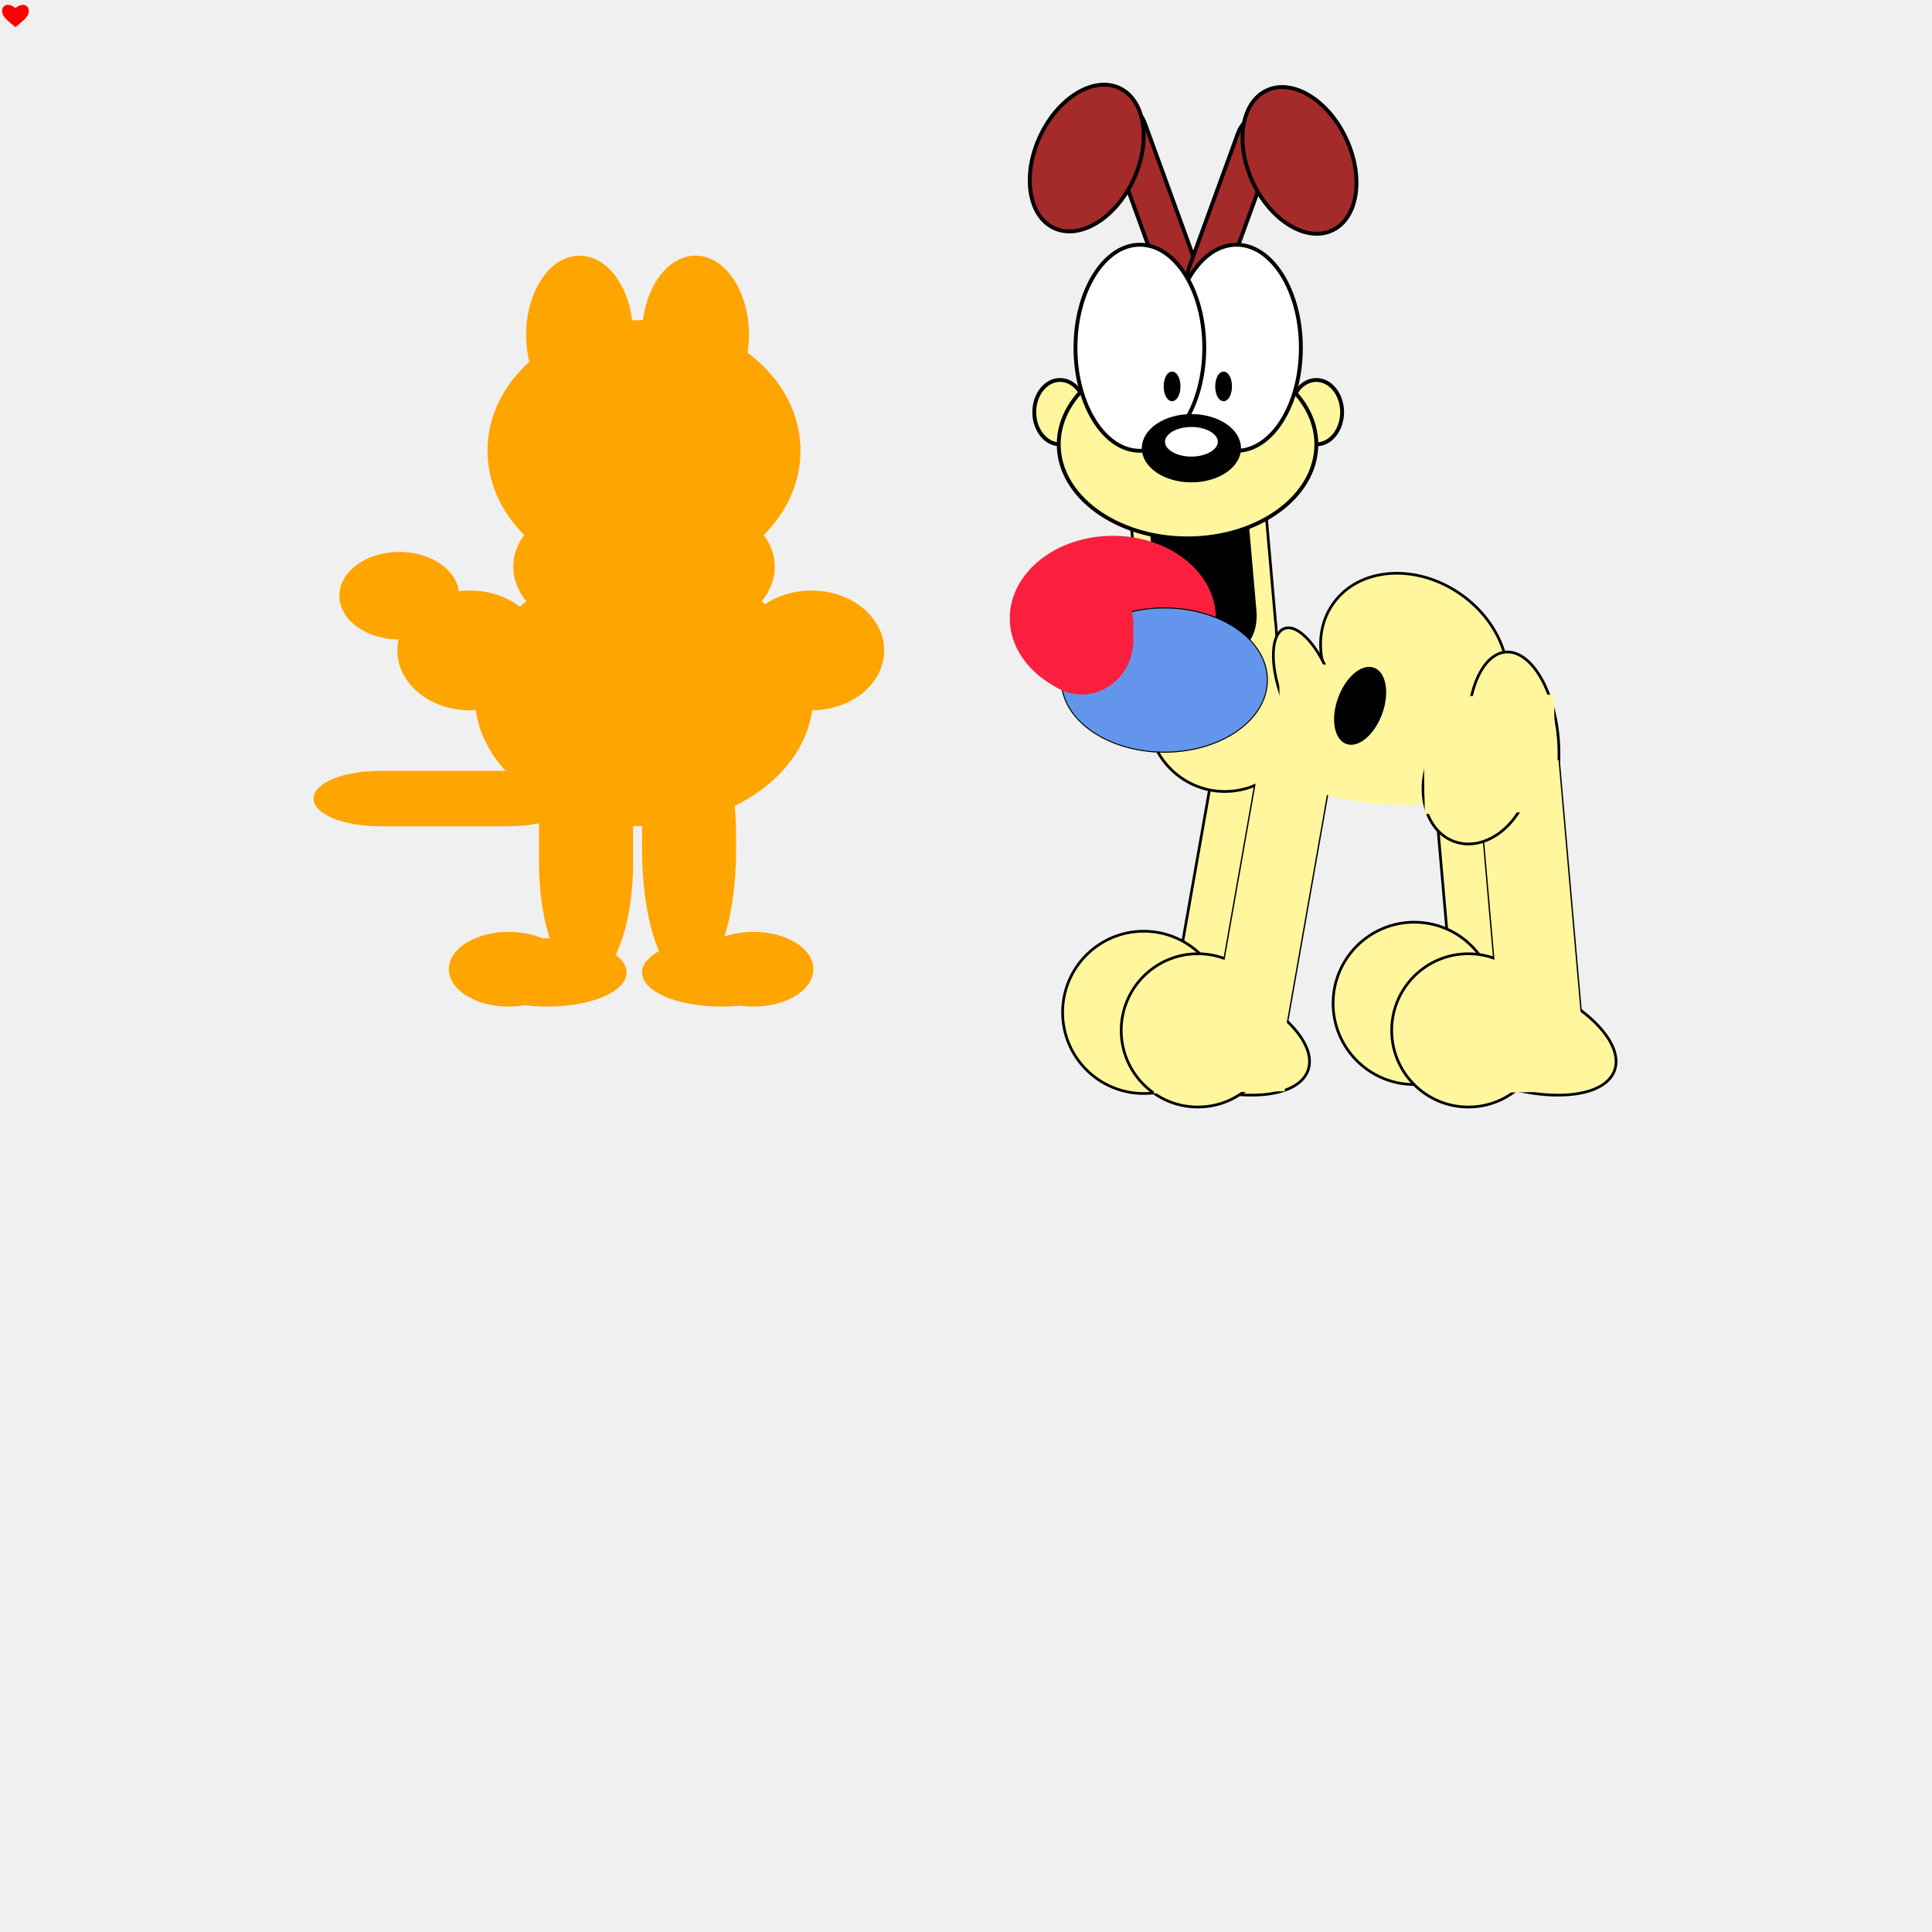
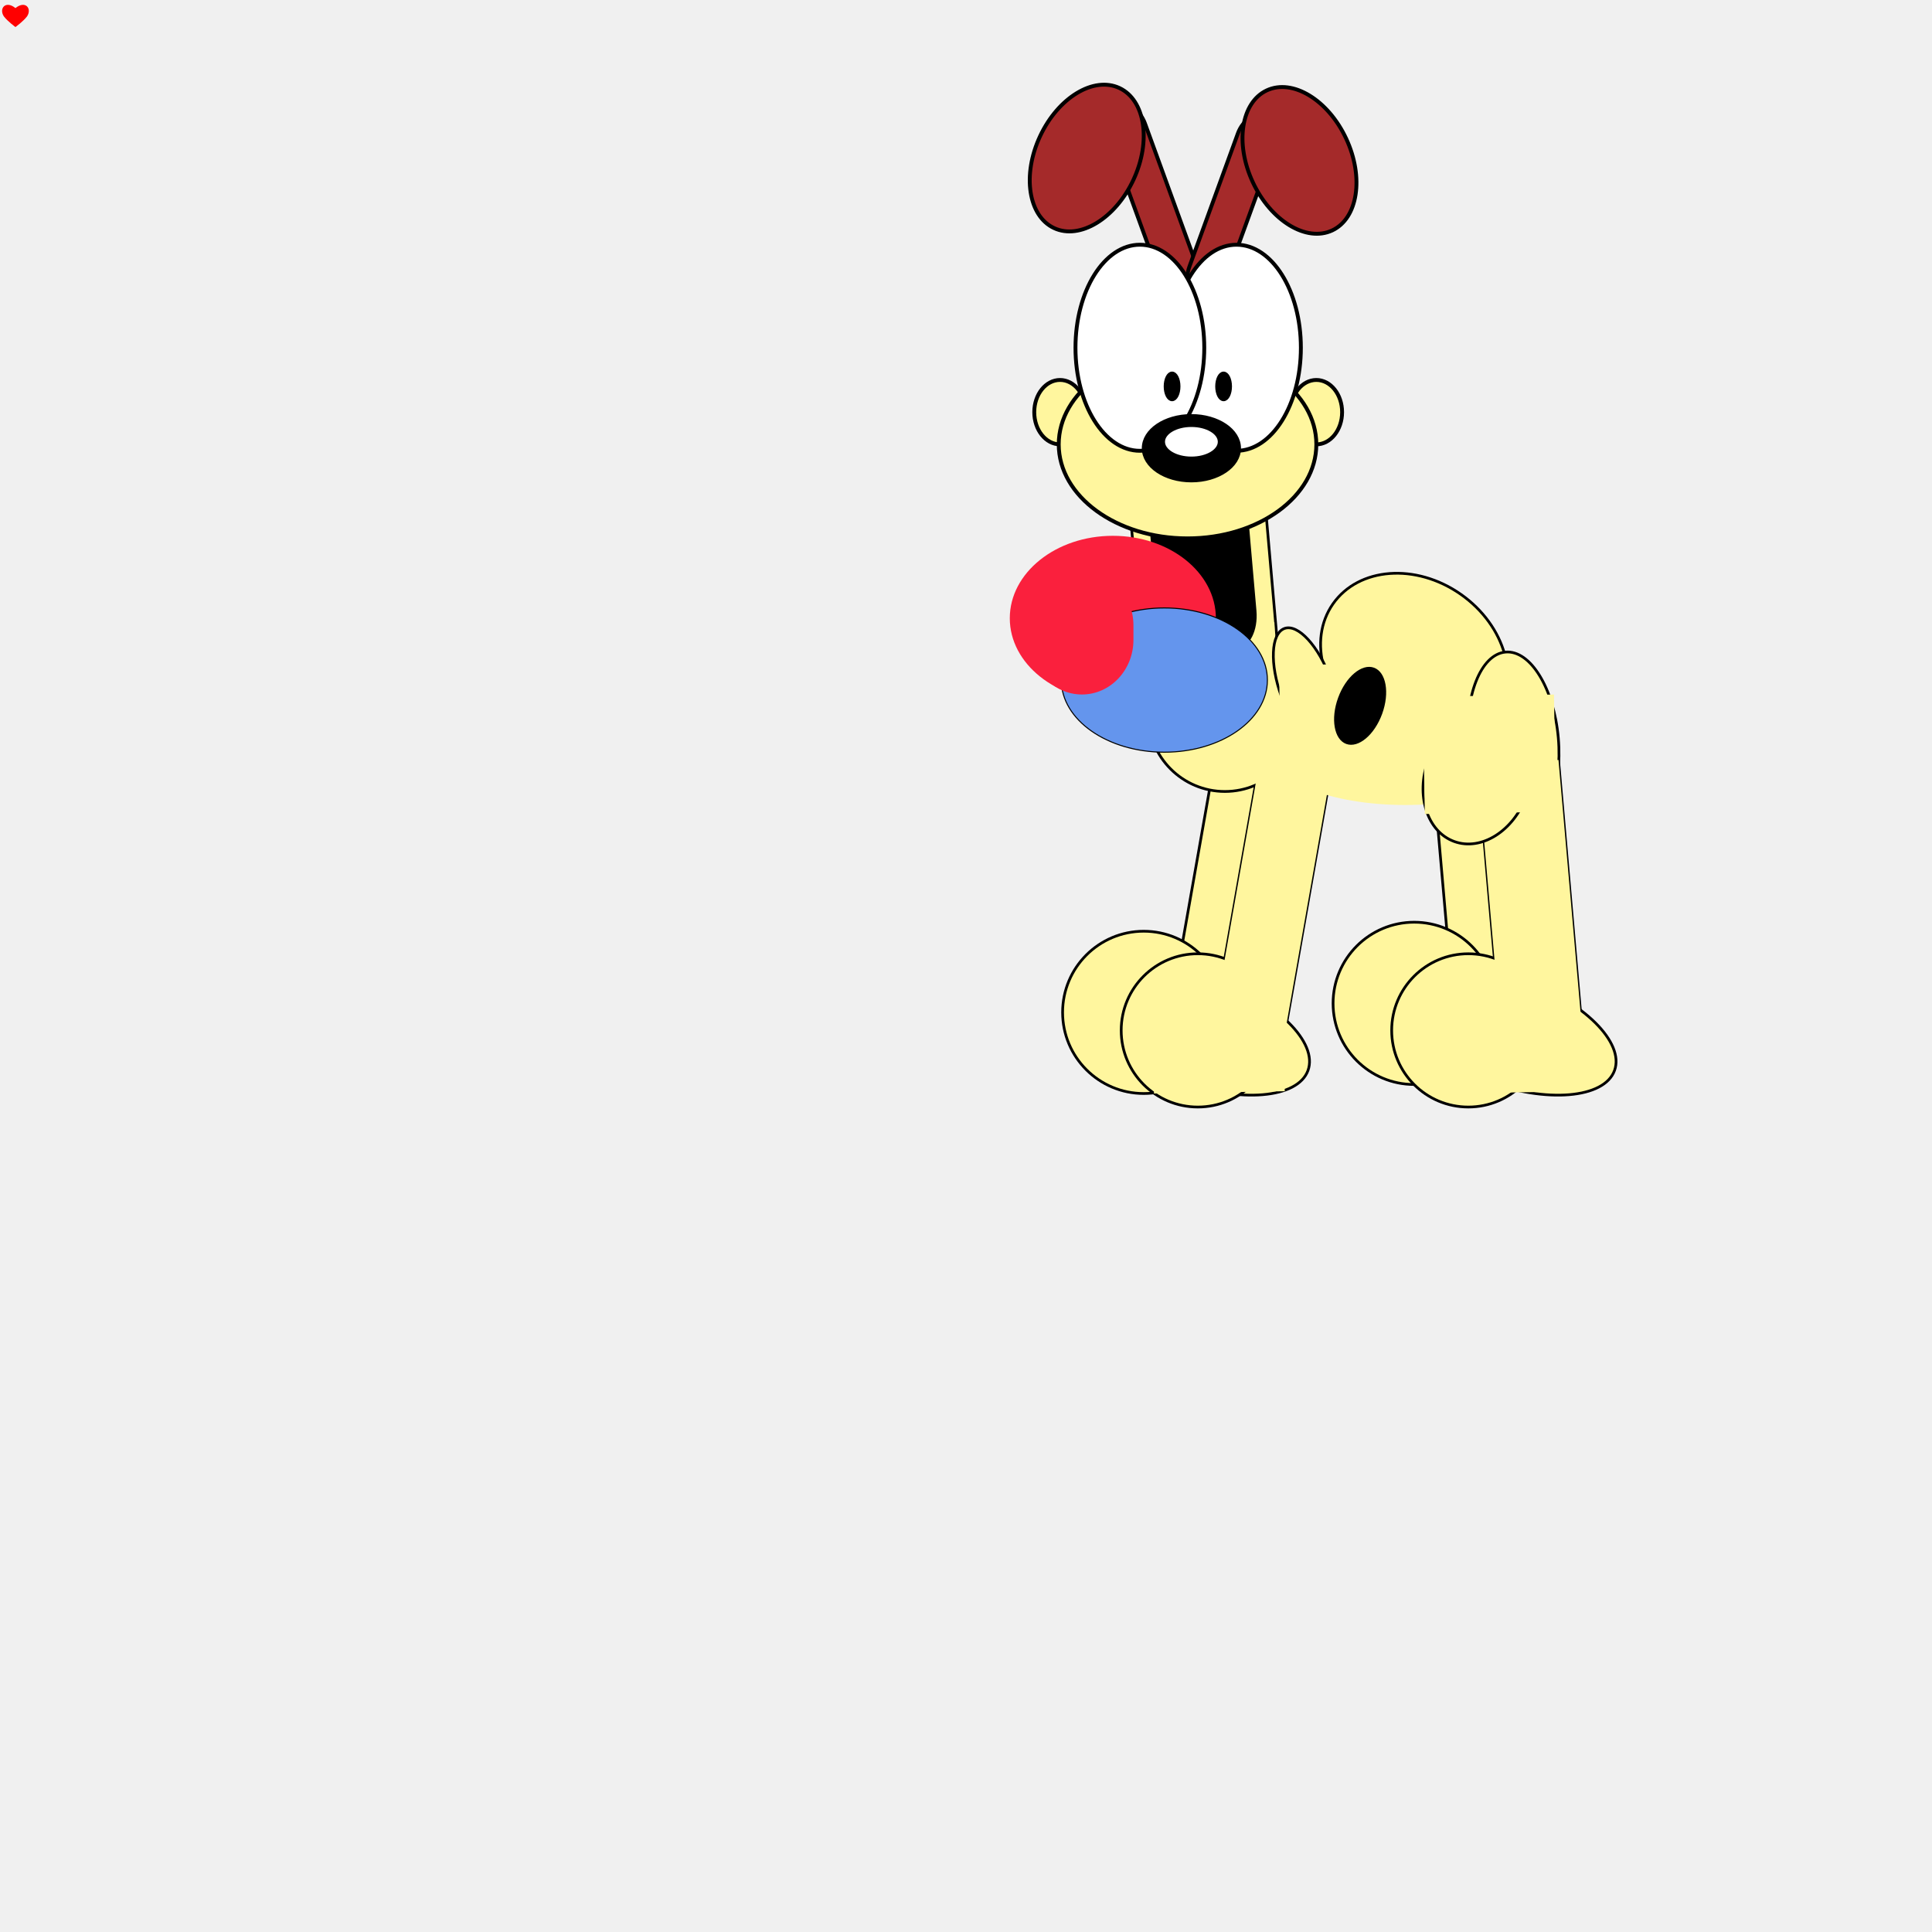
<svg xmlns="http://www.w3.org/2000/svg" width="1500" height="1500" color="black">
  <path d="M12 21s-6-4.35-9-8.28C-1 6.72 4.24 0 12 6.28 19.76 0 25 6.72 21 12.72 18 16.65 12 21 12 21z" fill="red" width="1000" height="1000" />
-   <rect width="80" height="120" x="410" y="200" rx="120" ry="500" fill="orange" style="fill:orange;stroke:orange;stroke-width:3" />
-   <rect width="80" height="120" x="500" y="200" rx="120" ry="500" fill="orange" style="fill:orange;stroke:orange;stroke-width:3" />
-   <rect width="70" height="210" x="420" y="550" rx="50" ry="90" fill="orange " style="fill:orange;stroke:orange;stroke-width:3" />
-   <rect width="70" height="210" x="500" y="550" rx="50" ry="100" fill="orange " style="fill:orange;stroke:orange;stroke-width:3" />
-   <rect width="120" height="50" x="365" y="730" rx="90" ry="50" fill="orange " style="fill:orange;stroke:orange;stroke-width:3" />
-   <rect width="90" height="55" x="350" y="725" rx="90" ry="50" fill="orange " style="fill:orange;stroke:orange;stroke-width:3" />
-   <rect width="120" height="50" x="500" y="730" rx="90" ry="50" fill="orange " style="fill:orange;stroke:orange;stroke-width:3" />
-   <rect width="90" height="55" x="540" y="725" rx="90" ry="50" fill="orange " style="fill:orange;stroke:orange;stroke-width:3" />
-   <rect width="200" height="40" x="245" y="600" rx="50" ry="100" fill="orange " style="fill:orange;stroke:orange;stroke-width:3" />
-   <ellipse rx="130" ry="100" cx="500" cy="540" style="fill:orange;stroke:orange;stroke-width:3" />
-   <ellipse rx="55" ry="45" cx="365" cy="505" style="fill:orange;stroke:orange;stroke-width:3" />
-   <rect width="90" height="65" x="265" y="430" rx="90" ry="50" fill="orange " style="fill:orange;stroke:orange;stroke-width:3" />
-   <ellipse rx="55" ry="45" cx="630" cy="505" style="fill:orange;stroke:orange;stroke-width:3" />
-   <ellipse rx="120" ry="100" cx="500" cy="350" style="fill:orange;stroke:orange;stroke-width:3" />
-   <ellipse rx="100" ry="60" cx="500" cy="440" style="fill:orange;stroke:orange;stroke-width:3" />
  <g transform="translate(545, 30) scale(0.7)">
    <rect x="400" y="500" width="300" height="150" fill="#FFF69Eff" transform="rotate(85,550,580)" stroke-width="3" stroke="black" />
    <rect x="650" y="800" width="300" height="80" stroke="black" stroke-width="3" fill="#FFF69Eff" transform="rotate(100,650,800)" />
    <rect x="700" y="800" width="300" height="80" stroke="black" stroke-width="3" fill="#FFF69Eff" transform="rotate(100,700,800)" />
    <circle cx="580" cy="750" r="85" stroke-width="3" fill="#FFF69Eff" stroke="black" />
    <rect x="490" y="650" width="145" height="85" fill="#FFF69Eff" transform="rotate(-1,490,650)" />
    <rect x="900" y="800" width="300" height="90" stroke="black" stroke-width="3" fill="#FFF69Eff" transform="rotate(85,900,800)" />
    <rect x="950" y="800" width="300" height="90" stroke="black" stroke-width="3" fill="#FFF69Eff" transform="rotate(85,950,800)" />
    <ellipse rx="130" ry="60" cx="550" cy="1100" fill="#FFF69Eff" stroke="black" stroke-width="3" transform="rotate(200,550,1100)" />
    <ellipse rx="130" ry="60" cx="890" cy="1100" fill="#FFF69Eff" stroke="black" stroke-width="3" transform="rotate(200,890,1100)" />
    <rect x="400" y="520" width="250" height="110" transform="rotate(85,550,580)" stroke-width="5" rx="40" ry="25px" />
    <ellipse rx="110" ry="90" cx="790" cy="690" fill="#FFF69Eff" stroke="black" stroke-width="3" transform="rotate(35,790,690)" />
    <ellipse rx="70" ry="29" cx="670" cy="720" fill="#FFF69Eff" stroke="black" stroke-width="3" transform="rotate(-110,670,720)" />
    <ellipse rx="100" ry="50" cx="900" cy="780" fill="#FFF69Eff" stroke="black" stroke-width="3" transform="rotate(85,900,780)" />
    <ellipse rx="150" ry="60" cx="780" cy="790" fill="#FFF69Eff" transform="rotate(180,780,790)" />
    <circle cx="490" cy="1080" r="90" stroke-width="3" stroke="black" fill="#FFF69Eff" />
    <circle cx="550" cy="1100" r="85" stroke-width="3" stroke="black" fill="#FFF69Eff" />
    <circle cx="790" cy="1070" r="90" stroke-width="3" stroke="black" fill="#FFF69Eff" />
    <circle cx="850" cy="1100" r="85" stroke-width="3" stroke="black" fill="#FFF69Eff" />
    <rect x="700" y="800" width="300" height="80" fill="#FFF69Eff" transform="rotate(100,700,800)" />
    <rect x="950" y="800" width="300" height="90" fill="#FFF69Eff" transform="rotate(85,950,800)" />
    <rect x="640" y="695" width="145" height="85" fill="#FFF69Eff" transform="rotate(-1,640,695)" />
    <ellipse rx="45" ry="26" cx="730" cy="740" fill="black" transform="rotate(110,730,740)" />
    <ellipse rx="75" ry="58" cx="860" cy="820" fill="#FFF69Eff" stroke="black" stroke-width="3" transform="rotate(110,860,820)" />
    <rect x="830" y="1090" width="145" height="80" fill="#FFF69Eff" transform="rotate(-1,830,1090)" />
    <rect x="500" y="1090" width="145" height="80" fill="#FFF69Eff" transform="rotate(-1,500,1090)" />
    <rect x="800" y="760" width="145" height="100" fill="#FFF69Eff" transform="rotate(-1,800,760)" />
    <rect x="800" y="730" width="145" height="100" fill="#FFF69Eff" transform="rotate(-1,800,730)" />
  </g>
  <rect width="30" height="150" x="820" y="155" rx="250" ry="20" fill="brown" transform="rotate(-20, 645, 25)" stroke="black" stroke-width="3" />
  <rect width="30" height="150" x="915" y="-115" rx="250" ry="20" fill="brown" transform="rotate(20, 375, 135)" stroke="black" stroke-width="3" />
  <ellipse rx="40" ry="60" cx="972" cy="342" fill="brown" stroke="black" stroke-width="3" transform="rotate(-25, 500, 150)" />
  <ellipse rx="40" ry="60" cx="800" cy="-20" fill="brown" stroke="black" stroke-width="3" transform="rotate(25, 500, 150)" />
  <ellipse rx="20" ry="25" cx="823" cy="320" fill="#FFF69eff" stroke="black" stroke-width="3" />
  <ellipse rx="20" ry="25" cx="1022" cy="320" fill="#FFF69eff" stroke="black" stroke-width="3" />
  <ellipse rx="100" ry="73" cx="922" cy="345" fill="#FFF69eff" stroke="black" stroke-width="3" />
  <ellipse rx="50" ry="80" cx="960" cy="270" fill="white" stroke="black" stroke-width="3" />
  <ellipse rx="50" ry="80" cx="885" cy="270" fill="white" stroke="black" stroke-width="3" />
  <ellipse rx="37" ry="25" cx="925" cy="348" fill="black" stroke="black" stroke-width="3" />
  <ellipse rx="5" ry="10" cx="910" cy="300" fill="black" stroke="black" stroke-width="3" />
  <ellipse rx="5" ry="10" cx="950" cy="300" fill="black" stroke="black" stroke-width="3" />
  <ellipse rx="22" ry="13" cx="925" cy="343" fill="white" stroke="black" stroke-width="3" />
  <g transform="scale(0.8) translate(280, 100)">
    <ellipse rx="100" ry="80" cx="800" cy="500" fill="#FA203DFF" />
    <ellipse rx="100" ry="70" cx="850" cy="560" fill="cornflowerblue" stroke="black" />
    <rect width="100" height="120" x="720" y="454" rx="50" ry="53" fill="#FA203DFF " />
  </g>
</svg>
